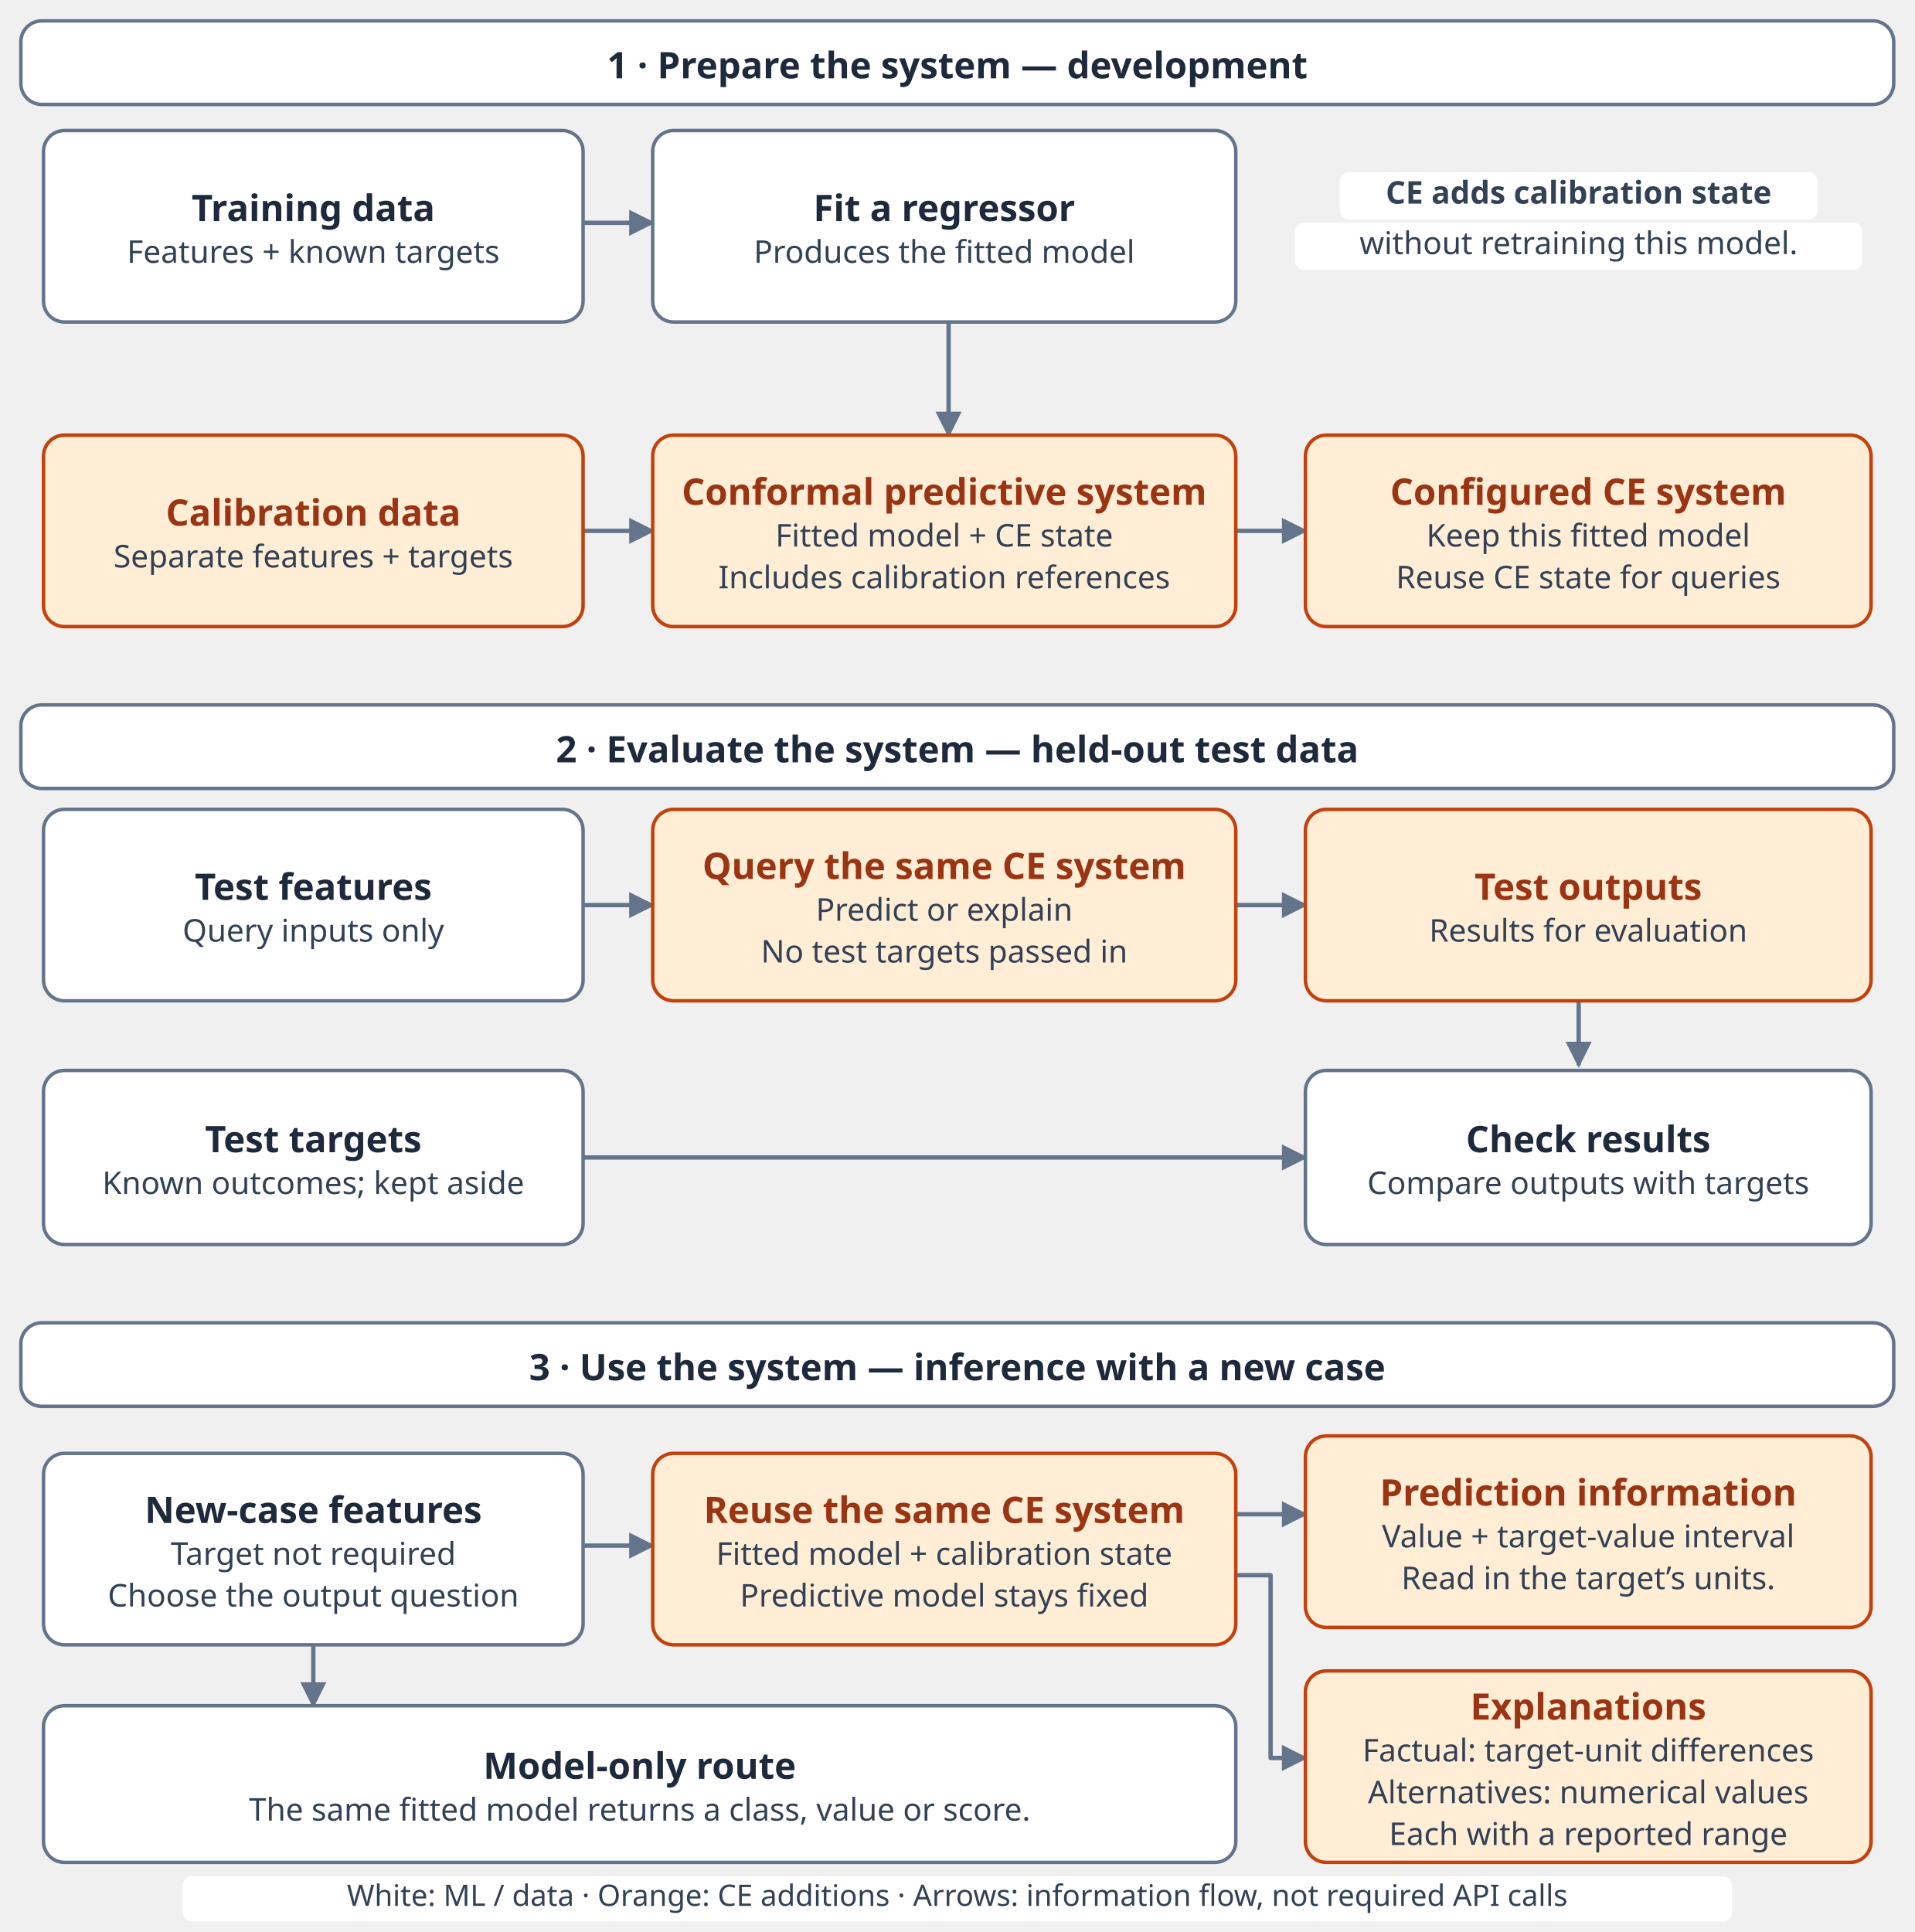
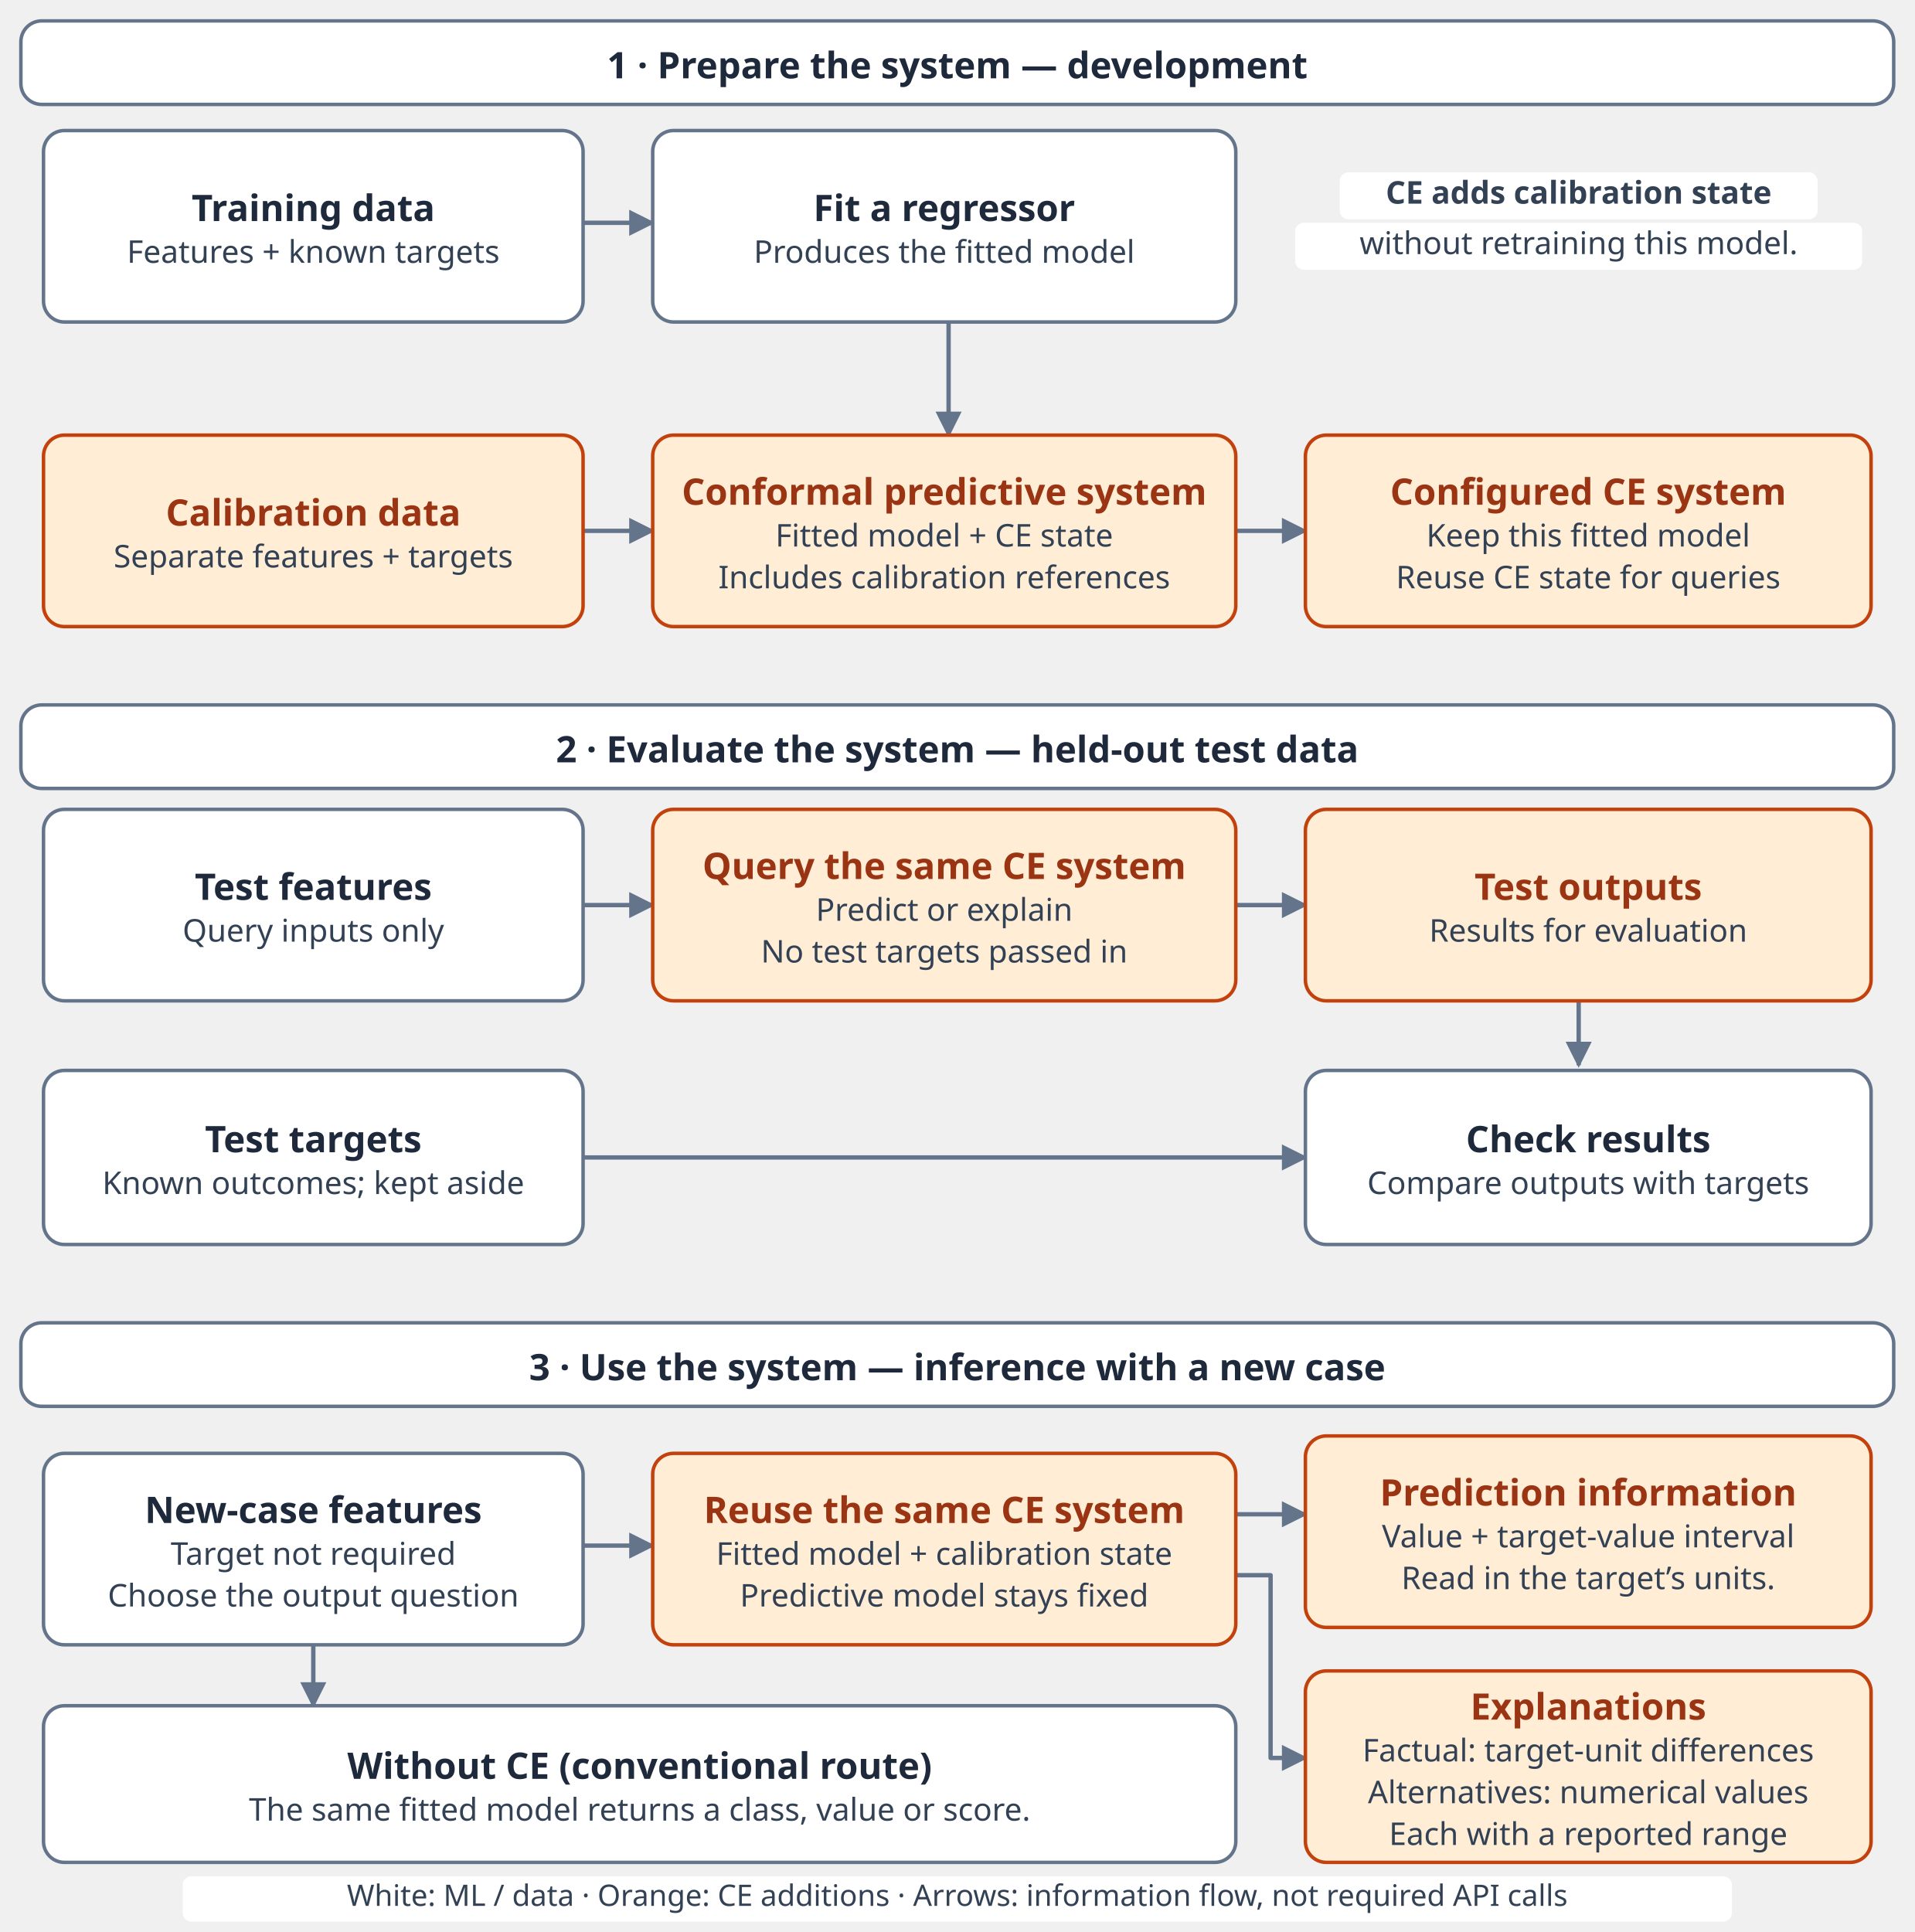
<svg xmlns="http://www.w3.org/2000/svg" viewBox="0 0 1100 1110" role="img" aria-labelledby="title desc">
  <defs>
    <marker id="arrow" viewBox="0 0 10 10" refX="9" refY="5" markerWidth="6" markerHeight="6" orient="auto">
      <path d="M0 0L10 5L0 10Z" fill="#64748b" />
    </marker>
  </defs>
  <g class="node">
    <rect x="12" y="12" width="1076" height="48" rx="12" fill="#ffffff" stroke="#64748b" stroke-width="2" />
    <text x="550.0" y="45.0" text-anchor="middle" font-family="sans-serif" font-size="21" font-weight="700" fill="#1e293b">1 · Prepare the system — development</text>
  </g>
  <path d="M335 128H375" fill="none" stroke="#64748b" stroke-width="2.5" stroke-linejoin="round" marker-end="url(#arrow)" />
  <path d="M545 185V250" fill="none" stroke="#64748b" stroke-width="2.5" stroke-linejoin="round" marker-end="url(#arrow)" />
  <path d="M335 305H375" fill="none" stroke="#64748b" stroke-width="2.5" stroke-linejoin="round" marker-end="url(#arrow)" />
  <path d="M710 305H750" fill="none" stroke="#64748b" stroke-width="2.5" stroke-linejoin="round" marker-end="url(#arrow)" />
  <g class="node">
    <rect x="25" y="75" width="310" height="110" rx="12" fill="#ffffff" stroke="#64748b" stroke-width="2" />
    <text x="180.0" y="127.0" text-anchor="middle" font-family="sans-serif" font-size="21" font-weight="700" fill="#1e293b">Training data</text>
    <text x="180.0" y="151.0" text-anchor="middle" font-family="sans-serif" font-size="18" font-weight="400" fill="#334155">Features + known targets</text>
  </g>
  <g class="node">
    <rect x="375" y="75" width="335" height="110" rx="12" fill="#ffffff" stroke="#64748b" stroke-width="2" />
    <text x="542.5" y="127.0" text-anchor="middle" font-family="sans-serif" font-size="21" font-weight="700" fill="#1e293b">Fit a regressor</text>
    <text x="542.5" y="151.0" text-anchor="middle" font-family="sans-serif" font-size="18" font-weight="400" fill="#334155">Produces the fitted model</text>
  </g>
  <g class="node">
    <rect x="750" y="250" width="325" height="110" rx="12" fill="#ffedd5" stroke="#c2410c" stroke-width="2" />
    <text x="912.5" y="290.0" text-anchor="middle" font-family="sans-serif" font-size="21" font-weight="700" fill="#9a3412">Configured CE system</text>
    <text x="912.5" y="314.0" text-anchor="middle" font-family="sans-serif" font-size="18" font-weight="400" fill="#334155">Keep this fitted model</text>
    <text x="912.5" y="338.0" text-anchor="middle" font-family="sans-serif" font-size="18" font-weight="400" fill="#334155">Reuse CE state for queries</text>
  </g>
  <g class="node">
    <rect x="25" y="250" width="310" height="110" rx="12" fill="#ffedd5" stroke="#c2410c" stroke-width="2" />
    <text x="180.0" y="302.0" text-anchor="middle" font-family="sans-serif" font-size="21" font-weight="700" fill="#9a3412">Calibration data</text>
    <text x="180.0" y="326.0" text-anchor="middle" font-family="sans-serif" font-size="18" font-weight="400" fill="#334155">Separate features + targets</text>
  </g>
  <g class="node">
    <rect x="375" y="250" width="335" height="110" rx="12" fill="#ffedd5" stroke="#c2410c" stroke-width="2" />
    <text x="542.5" y="290.0" text-anchor="middle" font-family="sans-serif" font-size="21" font-weight="700" fill="#9a3412">Conformal predictive system</text>
    <text x="542.5" y="314.0" text-anchor="middle" font-family="sans-serif" font-size="18" font-weight="400" fill="#334155">Fitted model + CE state</text>
    <text x="542.5" y="338.0" text-anchor="middle" font-family="sans-serif" font-size="18" font-weight="400" fill="#334155">Includes calibration references</text>
  </g>
  <rect x="769.75" y="99" width="274.5" height="27" rx="5" fill="#ffffff" />
  <text x="907" y="117" text-anchor="middle" font-family="sans-serif" font-size="18" font-weight="700" fill="#334155">CE adds calibration state</text>
  <rect x="744.1" y="128" width="325.8" height="27" rx="5" fill="#ffffff" />
  <text x="907" y="146" text-anchor="middle" font-family="sans-serif" font-size="18" font-weight="400" fill="#334155">without retraining this model.</text>
  <g class="node">
    <rect x="12" y="405" width="1076" height="48" rx="12" fill="#ffffff" stroke="#64748b" stroke-width="2" />
    <text x="550.0" y="438.0" text-anchor="middle" font-family="sans-serif" font-size="21" font-weight="700" fill="#1e293b">2 · Evaluate the system — held-out test data</text>
  </g>
  <path d="M335 520H375" fill="none" stroke="#64748b" stroke-width="2.5" stroke-linejoin="round" marker-end="url(#arrow)" />
  <path d="M710 520H750" fill="none" stroke="#64748b" stroke-width="2.5" stroke-linejoin="round" marker-end="url(#arrow)" />
  <path d="M907 575V612" fill="none" stroke="#64748b" stroke-width="2.5" stroke-linejoin="round" marker-end="url(#arrow)" />
  <path d="M335 665H750" fill="none" stroke="#64748b" stroke-width="2.5" stroke-linejoin="round" marker-end="url(#arrow)" />
  <g class="node">
    <rect x="25" y="465" width="310" height="110" rx="12" fill="#ffffff" stroke="#64748b" stroke-width="2" />
    <text x="180.0" y="517.0" text-anchor="middle" font-family="sans-serif" font-size="21" font-weight="700" fill="#1e293b">Test features</text>
    <text x="180.0" y="541.0" text-anchor="middle" font-family="sans-serif" font-size="18" font-weight="400" fill="#334155">Query inputs only</text>
  </g>
  <g class="node">
    <rect x="375" y="465" width="335" height="110" rx="12" fill="#ffedd5" stroke="#c2410c" stroke-width="2" />
    <text x="542.5" y="505.0" text-anchor="middle" font-family="sans-serif" font-size="21" font-weight="700" fill="#9a3412">Query the same CE system</text>
    <text x="542.5" y="529.0" text-anchor="middle" font-family="sans-serif" font-size="18" font-weight="400" fill="#334155">Predict or explain</text>
    <text x="542.5" y="553.0" text-anchor="middle" font-family="sans-serif" font-size="18" font-weight="400" fill="#334155">No test targets passed in</text>
  </g>
  <g class="node">
    <rect x="750" y="465" width="325" height="110" rx="12" fill="#ffedd5" stroke="#c2410c" stroke-width="2" />
    <text x="912.5" y="517.0" text-anchor="middle" font-family="sans-serif" font-size="21" font-weight="700" fill="#9a3412">Test outputs</text>
    <text x="912.5" y="541.0" text-anchor="middle" font-family="sans-serif" font-size="18" font-weight="400" fill="#334155">Results for evaluation</text>
  </g>
  <g class="node">
    <rect x="25" y="615" width="310" height="100" rx="12" fill="#ffffff" stroke="#64748b" stroke-width="2" />
    <text x="180.0" y="662.0" text-anchor="middle" font-family="sans-serif" font-size="21" font-weight="700" fill="#1e293b">Test targets</text>
    <text x="180.0" y="686.0" text-anchor="middle" font-family="sans-serif" font-size="18" font-weight="400" fill="#334155">Known outcomes; kept aside</text>
  </g>
  <g class="node">
    <rect x="750" y="615" width="325" height="100" rx="12" fill="#ffffff" stroke="#64748b" stroke-width="2" />
    <text x="912.5" y="662.0" text-anchor="middle" font-family="sans-serif" font-size="21" font-weight="700" fill="#1e293b">Check results</text>
    <text x="912.5" y="686.0" text-anchor="middle" font-family="sans-serif" font-size="18" font-weight="400" fill="#334155">Compare outputs with targets</text>
  </g>
  <g class="node">
    <rect x="12" y="760" width="1076" height="48" rx="12" fill="#ffffff" stroke="#64748b" stroke-width="2" />
    <text x="550.0" y="793.0" text-anchor="middle" font-family="sans-serif" font-size="21" font-weight="700" fill="#1e293b">3 · Use the system — inference with a new case</text>
  </g>
  <path d="M335 888H375" fill="none" stroke="#64748b" stroke-width="2.5" stroke-linejoin="round" marker-end="url(#arrow)" />
  <path d="M710 870H750" fill="none" stroke="#64748b" stroke-width="2.5" stroke-linejoin="round" marker-end="url(#arrow)" />
  <path d="M710 905H730V1010H750" fill="none" stroke="#64748b" stroke-width="2.5" stroke-linejoin="round" marker-end="url(#arrow)" />
  <g class="node">
    <rect x="25" y="835" width="310" height="110" rx="12" fill="#ffffff" stroke="#64748b" stroke-width="2" />
    <text x="180.0" y="875.0" text-anchor="middle" font-family="sans-serif" font-size="21" font-weight="700" fill="#1e293b">New-case features</text>
    <text x="180.0" y="899.0" text-anchor="middle" font-family="sans-serif" font-size="18" font-weight="400" fill="#334155">Target not required</text>
    <text x="180.0" y="923.0" text-anchor="middle" font-family="sans-serif" font-size="18" font-weight="400" fill="#334155">Choose the output question</text>
  </g>
  <g class="node">
    <rect x="375" y="835" width="335" height="110" rx="12" fill="#ffedd5" stroke="#c2410c" stroke-width="2" />
    <text x="542.5" y="875.0" text-anchor="middle" font-family="sans-serif" font-size="21" font-weight="700" fill="#9a3412">Reuse the same CE system</text>
    <text x="542.5" y="899.0" text-anchor="middle" font-family="sans-serif" font-size="18" font-weight="400" fill="#334155">Fitted model + calibration state</text>
    <text x="542.5" y="923.0" text-anchor="middle" font-family="sans-serif" font-size="18" font-weight="400" fill="#334155">Predictive model stays fixed</text>
  </g>
  <g class="node">
    <rect x="750" y="825" width="325" height="110" rx="12" fill="#ffedd5" stroke="#c2410c" stroke-width="2" />
    <text x="912.5" y="865.0" text-anchor="middle" font-family="sans-serif" font-size="21" font-weight="700" fill="#9a3412">Prediction information</text>
    <text x="912.5" y="889.0" text-anchor="middle" font-family="sans-serif" font-size="18" font-weight="400" fill="#334155">Value + target-value interval</text>
    <text x="912.5" y="913.0" text-anchor="middle" font-family="sans-serif" font-size="18" font-weight="400" fill="#334155">Read in the target’s units.</text>
  </g>
  <g class="node">
    <rect x="750" y="960" width="325" height="110" rx="12" fill="#ffedd5" stroke="#c2410c" stroke-width="2" />
    <text x="912.5" y="988.0" text-anchor="middle" font-family="sans-serif" font-size="21" font-weight="700" fill="#9a3412">Explanations</text>
    <text x="912.5" y="1012.0" text-anchor="middle" font-family="sans-serif" font-size="18" font-weight="400" fill="#334155">Factual: target-unit differences</text>
    <text x="912.5" y="1036.0" text-anchor="middle" font-family="sans-serif" font-size="18" font-weight="400" fill="#334155">Alternatives: numerical values</text>
    <text x="912.5" y="1060.0" text-anchor="middle" font-family="sans-serif" font-size="18" font-weight="400" fill="#334155">Each with a reported range</text>
  </g>
  <path d="M180 945V980" fill="none" stroke="#64748b" stroke-width="2.5" stroke-linejoin="round" marker-end="url(#arrow)" />
  <g class="node">
    <rect x="25" y="980" width="685" height="90" rx="12" fill="#ffffff" stroke="#64748b" stroke-width="2" />
-     <text x="367.5" y="1022.0" text-anchor="middle" font-family="sans-serif" font-size="21" font-weight="700" fill="#1e293b">Model-only route</text>
+     <text x="367.5" y="1022.0" text-anchor="middle" font-family="sans-serif" font-size="21" font-weight="700" fill="#1e293b">Without CE (conventional route)</text>
    <text x="367.5" y="1046.0" text-anchor="middle" font-family="sans-serif" font-size="18" font-weight="400" fill="#334155">The same fitted model returns a class, value or score.</text>
  </g>
  <rect x="104.95" y="1078" width="890.1" height="26" rx="5" fill="#ffffff" />
  <text x="550" y="1095" text-anchor="middle" font-family="sans-serif" font-size="17" font-weight="400" fill="#334155">White: ML / data · Orange: CE additions · Arrows: information flow, not required API calls</text>
</svg>
